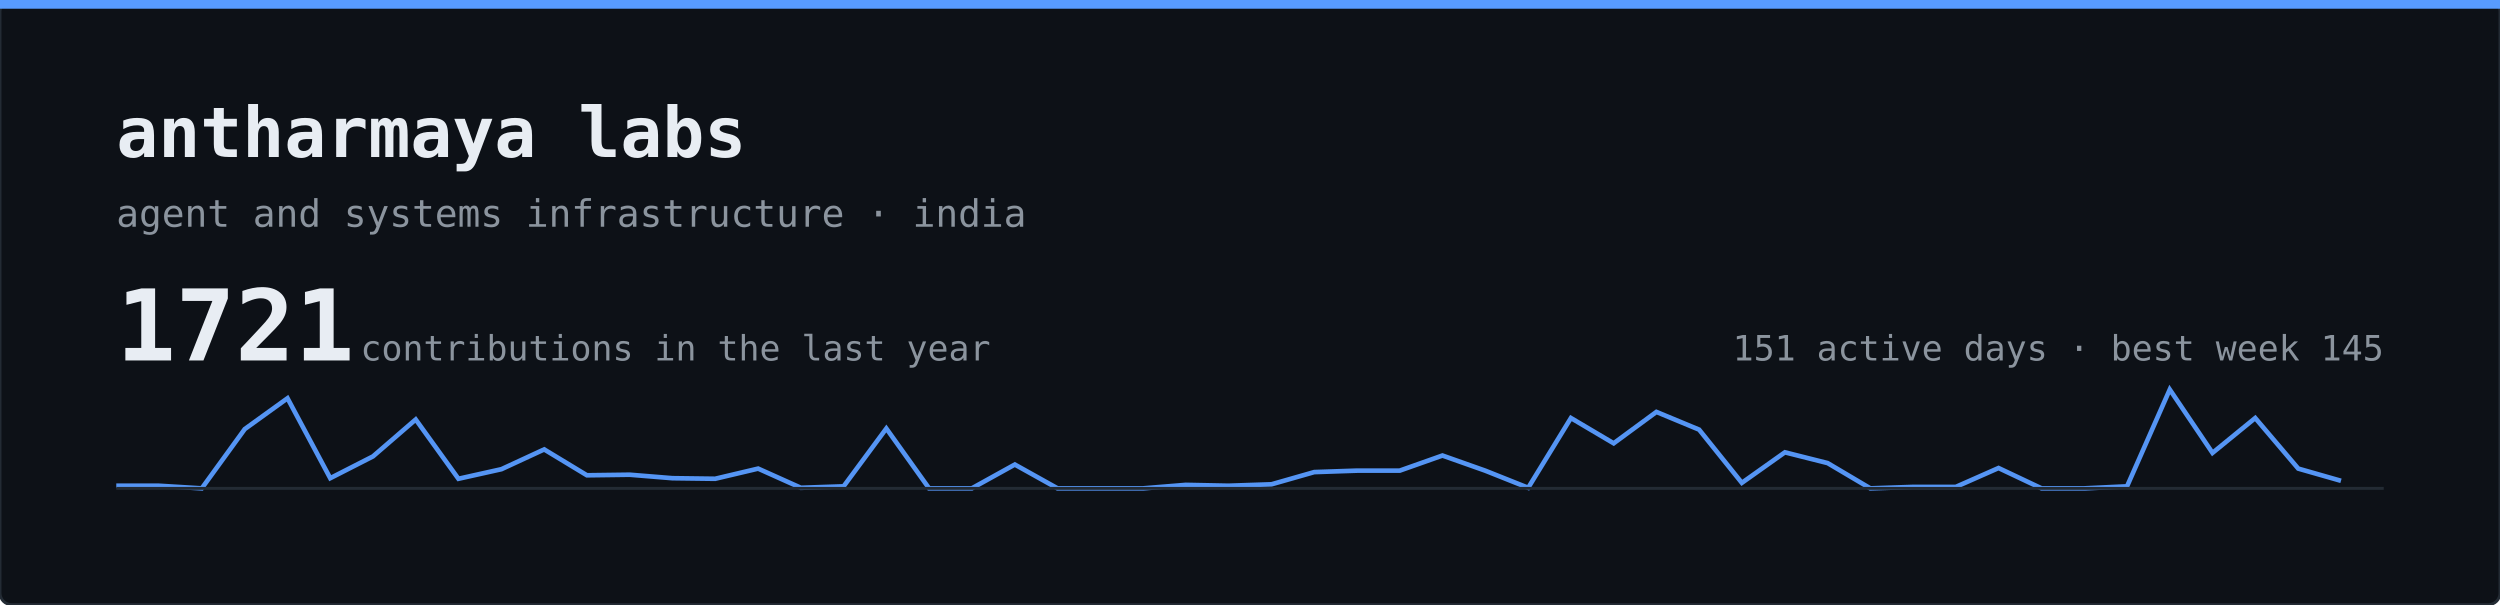
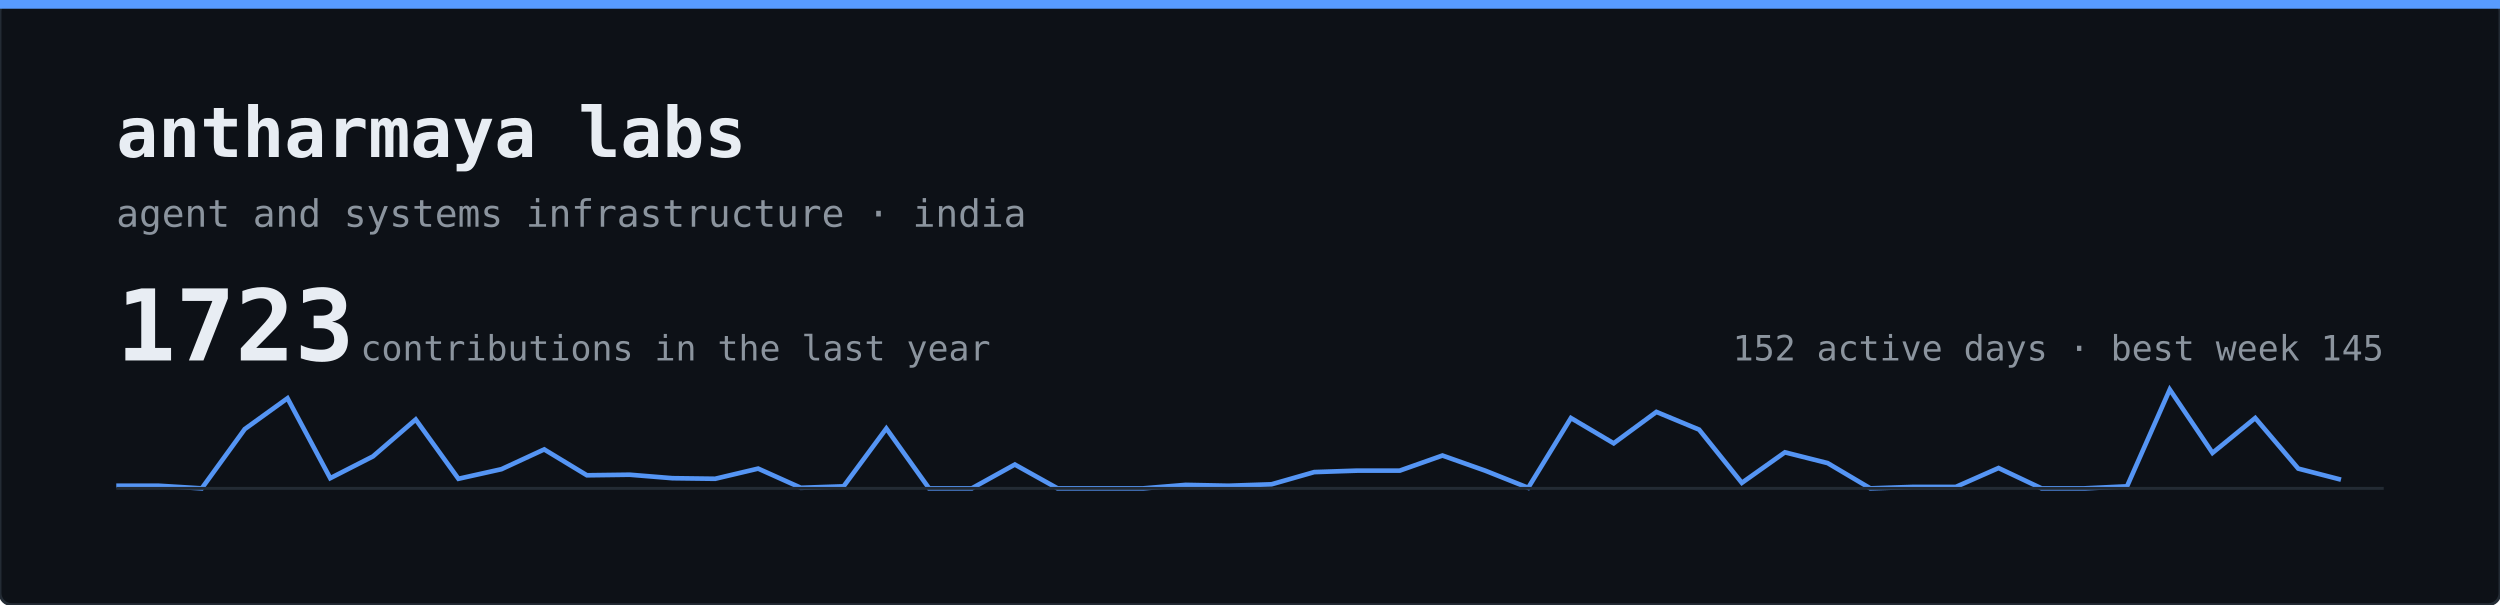
- <svg xmlns="http://www.w3.org/2000/svg" width="860" height="208" viewBox="0 0 860 208" role="img" aria-label="antharmaya labs. 1721 contributions in the last year.">
+ <svg xmlns="http://www.w3.org/2000/svg" width="860" height="208" viewBox="0 0 860 208" role="img" aria-label="antharmaya labs. 1723 contributions in the last year.">
  <rect width="860" height="208" rx="4" fill="#0d1117" stroke="#232b34" stroke-width="1" />
  <rect width="860" height="3" fill="#589bff" />
  <text x="40" y="54" font-family="ui-monospace,SFMono-Regular,'SF Mono','JetBrains Mono',Menlo,Consolas,'DejaVu Sans Mono',monospace" font-size="24" font-weight="700" fill="#e8edf3">antharmaya labs</text>
  <text x="40" y="78" font-family="ui-monospace,SFMono-Regular,'SF Mono','JetBrains Mono',Menlo,Consolas,'DejaVu Sans Mono',monospace" font-size="13" fill="#8b949e">agent and systems infrastructure · india</text>
-   <text x="40" y="124" font-family="ui-monospace,SFMono-Regular,'SF Mono','JetBrains Mono',Menlo,Consolas,'DejaVu Sans Mono',monospace" font-size="34" font-weight="700" fill="#e8edf3">1721</text>
+   <text x="40" y="124" font-family="ui-monospace,SFMono-Regular,'SF Mono','JetBrains Mono',Menlo,Consolas,'DejaVu Sans Mono',monospace" font-size="34" font-weight="700" fill="#e8edf3">1723</text>
  <text x="124" y="124" font-family="ui-monospace,SFMono-Regular,'SF Mono','JetBrains Mono',Menlo,Consolas,'DejaVu Sans Mono',monospace" font-size="12" fill="#8b949e">contributions in the last year</text>
-   <text x="820" y="124" font-family="ui-monospace,SFMono-Regular,'SF Mono','JetBrains Mono',Menlo,Consolas,'DejaVu Sans Mono',monospace" font-size="12" fill="#8b949e" text-anchor="end">151 active days  ·  best week 145</text>
-   <polyline points="40.0,167.1 54.7,167.1 69.4,168.0 84.2,147.6 98.9,137.0 113.6,164.5 128.3,157.0 143.0,144.3 157.7,164.7 172.5,161.4 187.2,154.6 201.9,163.5 216.6,163.3 231.3,164.5 246.0,164.7 260.8,161.2 275.5,167.8 290.2,167.3 304.9,147.4 319.6,168.0 334.3,168.0 349.1,159.8 363.8,168.0 378.5,168.0 393.2,168.0 407.9,166.8 422.6,167.1 437.4,166.6 452.1,162.4 466.8,161.9 481.5,161.9 496.2,156.7 510.9,161.9 525.7,167.8 540.4,143.8 555.1,152.5 569.8,141.7 584.5,147.8 599.2,166.1 614.0,155.6 628.7,159.3 643.4,168.0 658.1,167.5 672.8,167.5 687.5,161.0 702.3,168.0 717.0,168.0 731.7,167.3 746.4,134.0 761.1,155.8 775.8,143.8 790.6,161.2 805.3,165.4" fill="none" stroke="#589bff" stroke-width="1.6" opacity="0.95" />
+   <text x="820" y="124" font-family="ui-monospace,SFMono-Regular,'SF Mono','JetBrains Mono',Menlo,Consolas,'DejaVu Sans Mono',monospace" font-size="12" fill="#8b949e" text-anchor="end">152 active days  ·  best week 145</text>
+   <polyline points="40.0,167.1 54.7,167.1 69.4,168.0 84.2,147.6 98.9,137.0 113.6,164.5 128.3,157.0 143.0,144.3 157.7,164.7 172.5,161.4 187.2,154.6 201.9,163.5 216.6,163.3 231.3,164.5 246.0,164.7 260.8,161.2 275.5,167.8 290.2,167.3 304.9,147.4 319.6,168.0 334.3,168.0 349.1,159.8 363.8,168.0 378.5,168.0 393.2,168.0 407.9,166.8 422.6,167.1 437.4,166.6 452.1,162.4 466.8,161.9 481.5,161.9 496.2,156.7 510.9,161.9 525.7,167.8 540.4,143.8 555.1,152.5 569.8,141.7 584.5,147.8 599.2,166.1 614.0,155.6 628.7,159.3 643.4,168.0 658.1,167.5 672.8,167.5 687.5,161.0 702.3,168.0 717.0,168.0 731.7,167.3 746.4,134.0 761.1,155.8 775.8,143.8 790.6,161.2 805.3,165.0" fill="none" stroke="#589bff" stroke-width="1.6" opacity="0.95" />
  <line x1="40" y1="168" x2="820" y2="168" stroke="#232b34" stroke-width="1" />
</svg>
